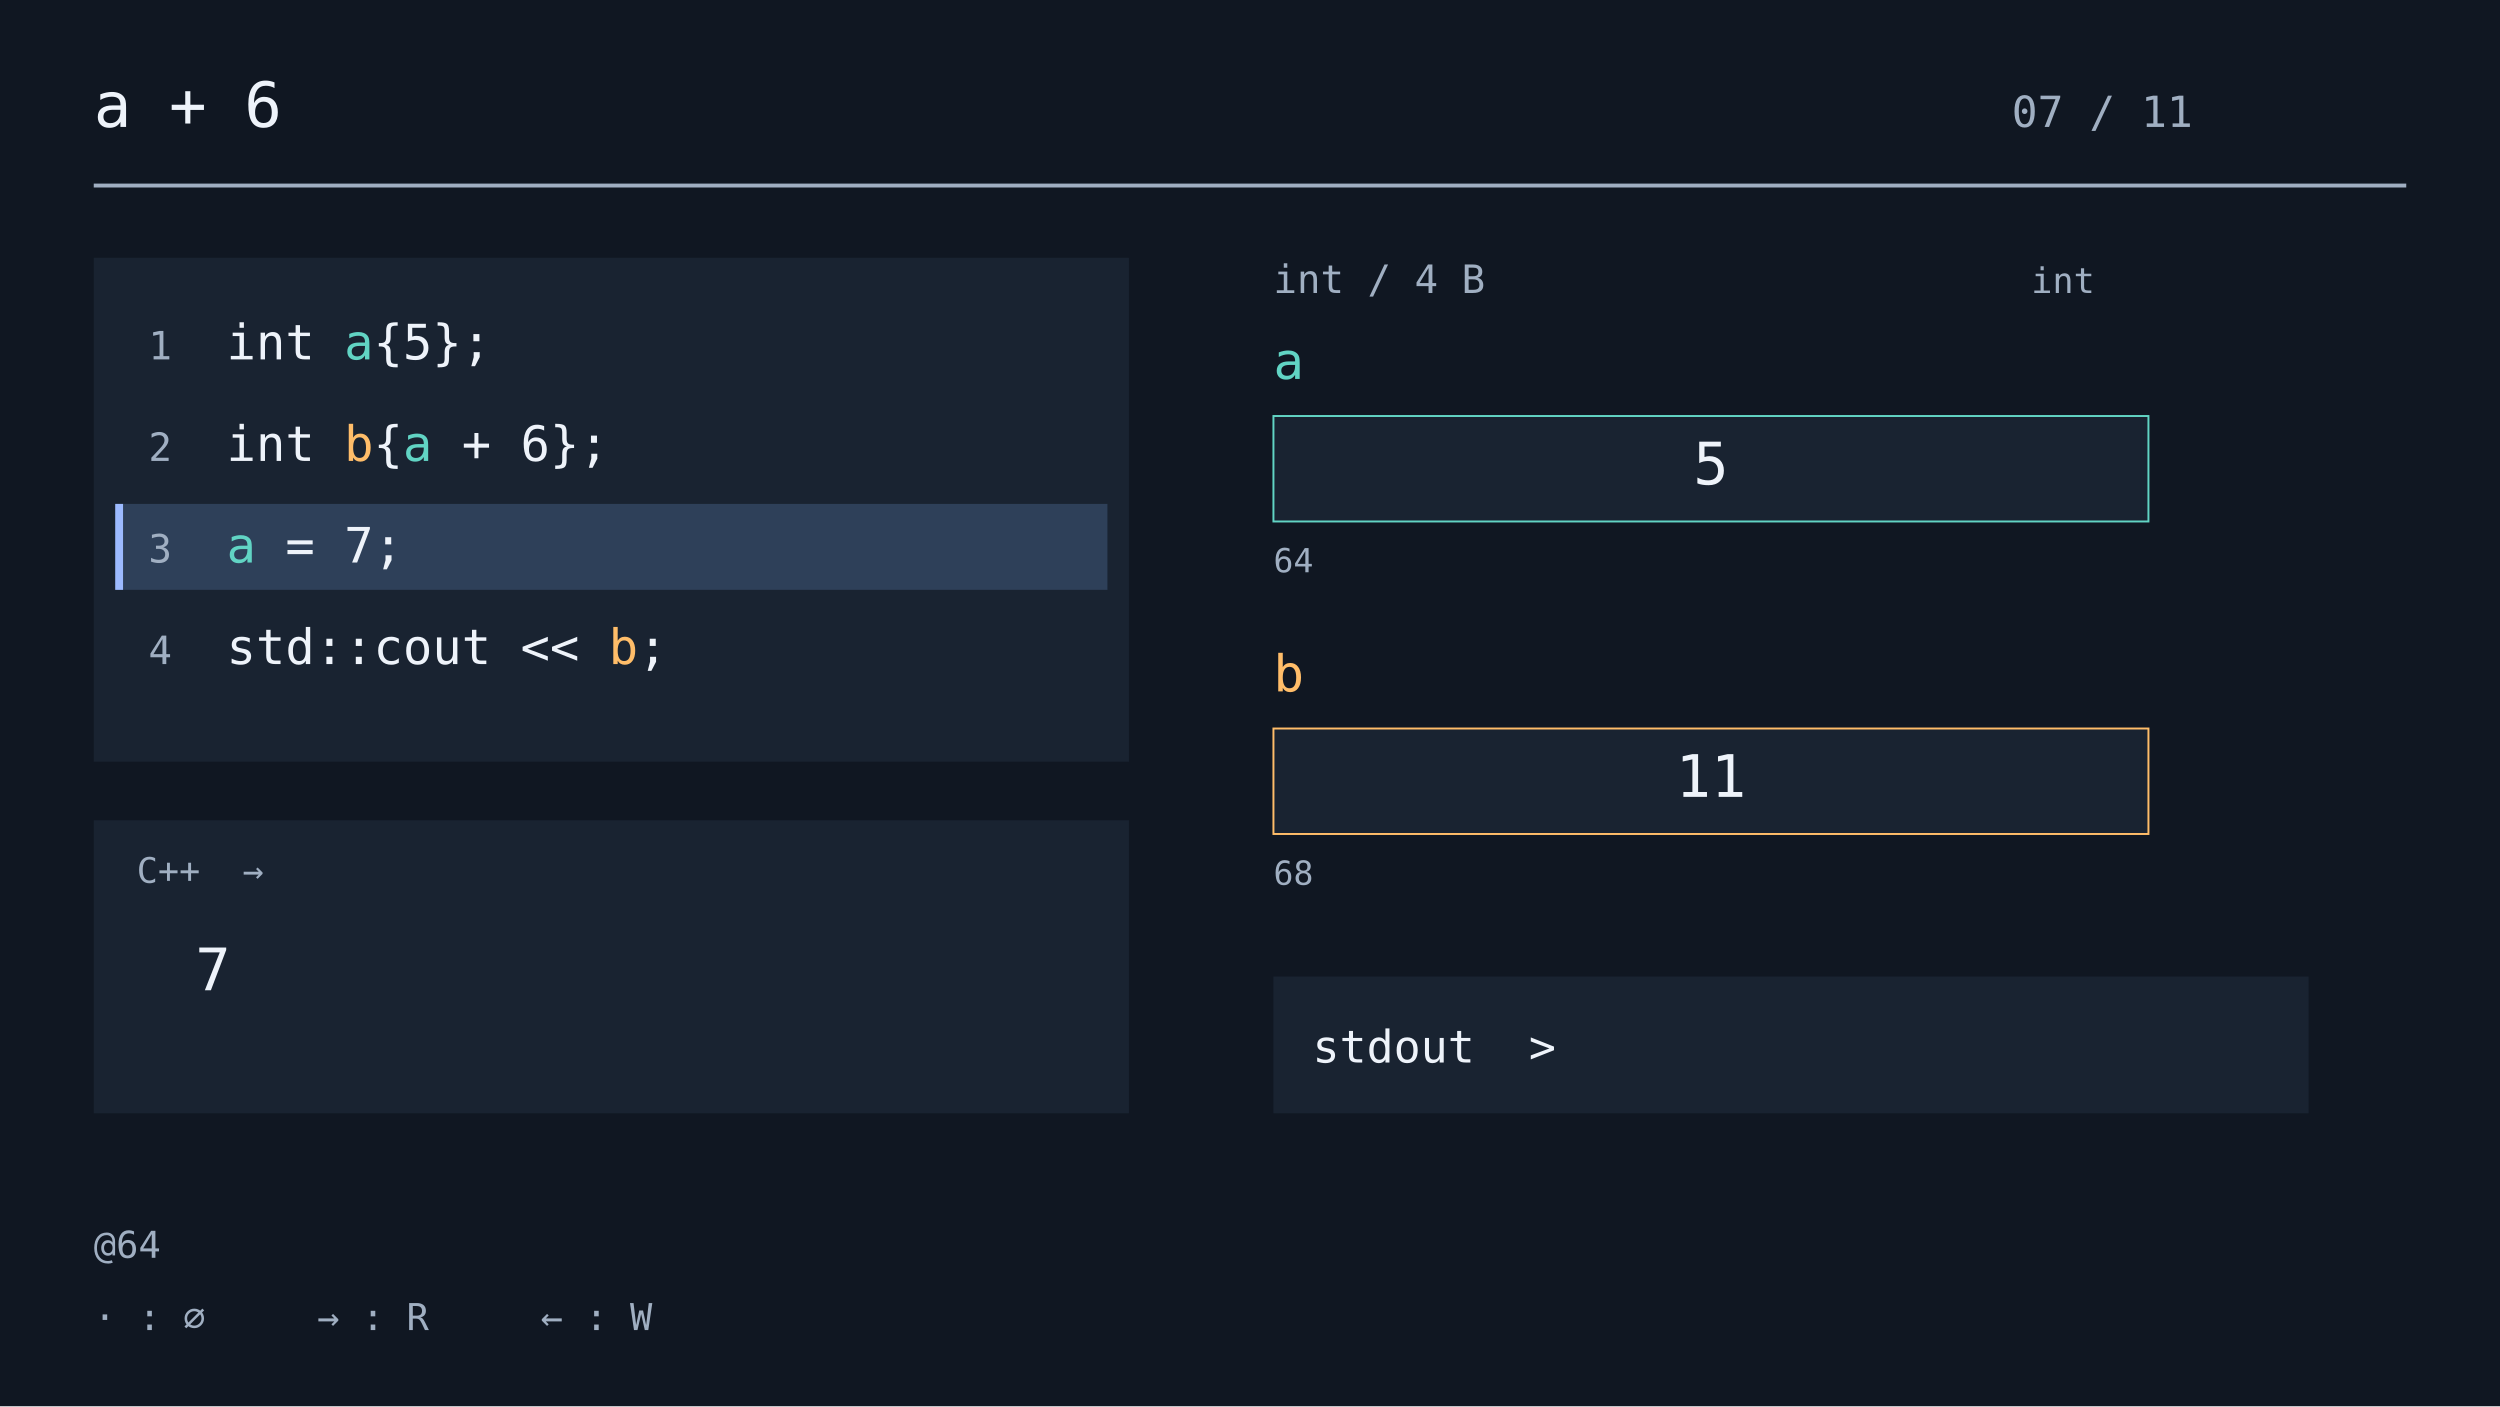
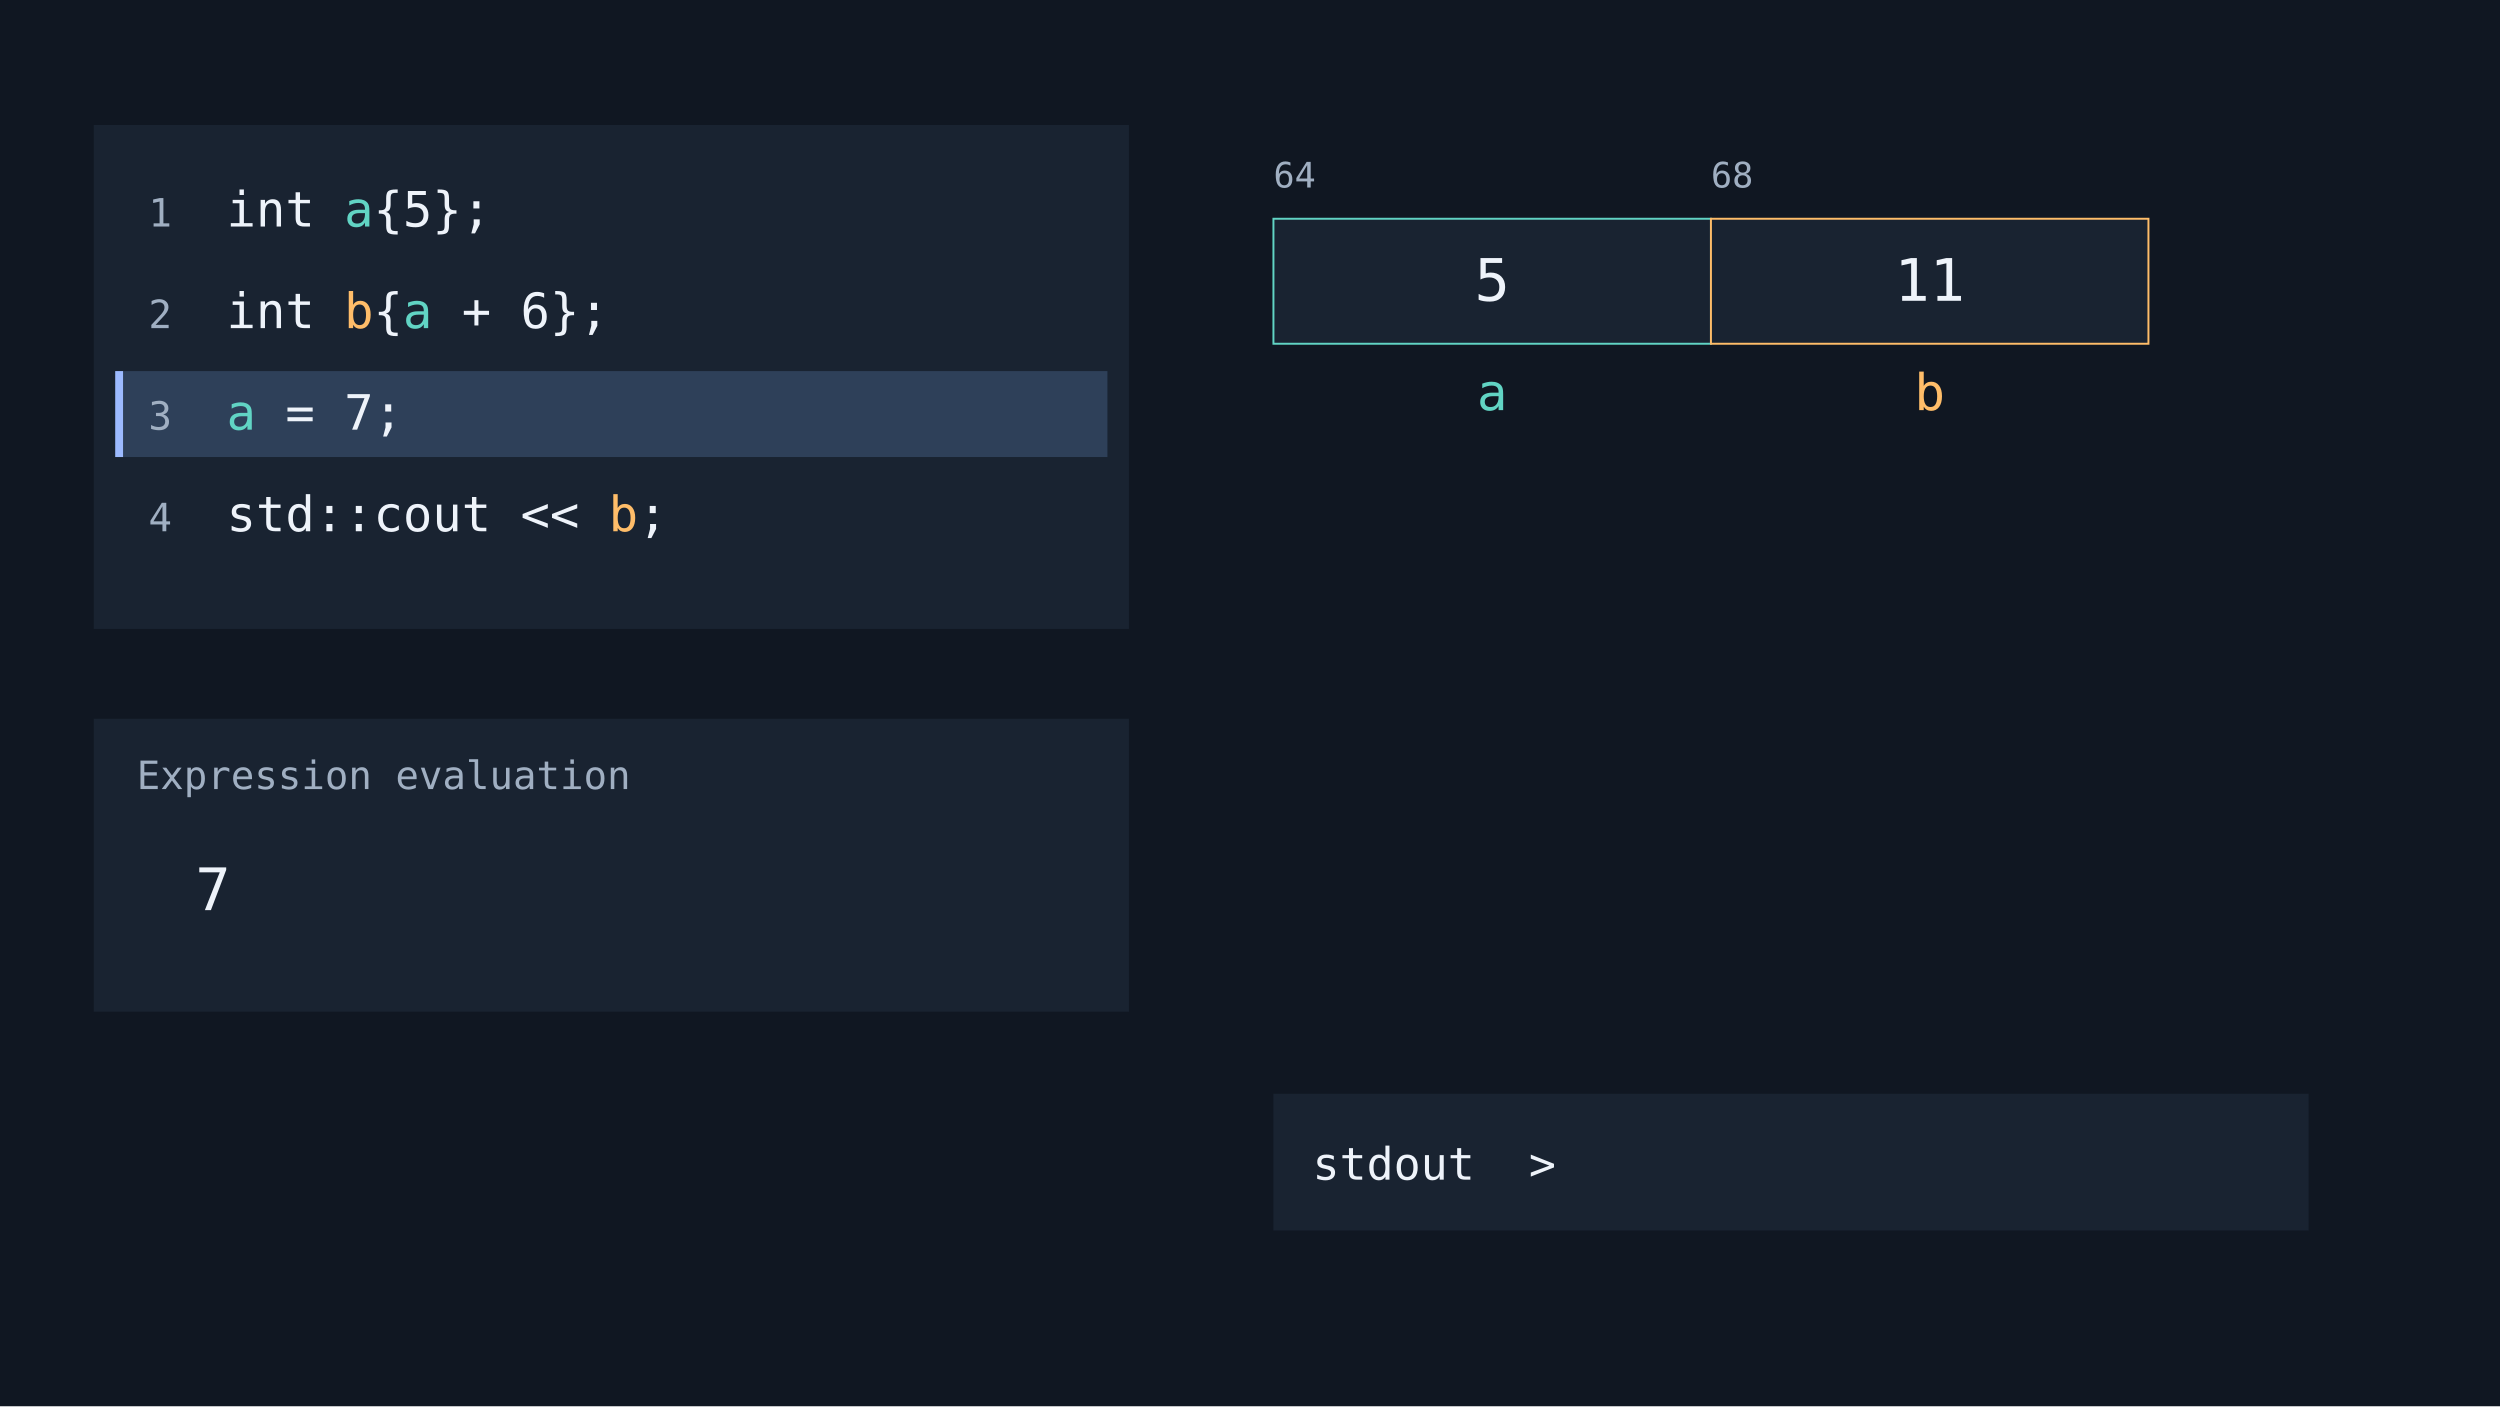
<svg xmlns="http://www.w3.org/2000/svg" viewBox="0 0 1280 720" width="1280" height="720" role="img">
  <rect x="0" y="0" width="1280" height="720" fill="#101722" stroke="none" stroke-width="1" />
-   <text x="48" y="65" font-family="DejaVu Sans Mono,monospace" font-size="32" fill="#eef3fa" xml:space="preserve">a + 6</text>
-   <text x="1030" y="65" font-family="DejaVu Sans Mono,monospace" font-size="22" fill="#a0afc2" xml:space="preserve">07 / 11</text>
-   <line x1="48" y1="95" x2="1232" y2="95" stroke="#a0afc2" stroke-width="2" />
-   <rect x="48" y="132" width="530" height="258" fill="#192331" stroke="none" stroke-width="1" />
-   <rect x="48" y="420" width="530" height="150" fill="#192331" stroke="none" stroke-width="1" />
-   <text x="70" y="452" font-family="DejaVu Sans Mono,monospace" font-size="18" fill="#a0afc2" xml:space="preserve">C++  →</text>
-   <text x="100" y="507" font-family="DejaVu Sans Mono,monospace" font-size="30" fill="#eef3fa" xml:space="preserve">7</text>
-   <text x="652" y="150" font-family="DejaVu Sans Mono,monospace" font-size="20" fill="#a0afc2" xml:space="preserve">int / 4 B</text>
-   <text x="1040" y="150" font-family="DejaVu Sans Mono,monospace" font-size="18" fill="#a0afc2" xml:space="preserve">int</text>
-   <text x="76" y="184" font-family="DejaVu Sans Mono,monospace" font-size="20" fill="#a0afc2" xml:space="preserve">1</text>
-   <text x="116" y="184" font-family="DejaVu Sans Mono,monospace" font-size="25" fill="#eef3fa" xml:space="preserve" />
-   <text x="116.0" y="184" font-family="DejaVu Sans Mono,monospace" font-size="25" fill="#eef3fa" xml:space="preserve">int</text>
-   <text x="161.15" y="184" font-family="DejaVu Sans Mono,monospace" font-size="25" fill="#eef3fa" xml:space="preserve"> </text>
-   <text x="176.2" y="184" font-family="DejaVu Sans Mono,monospace" font-size="25" fill="#61d4c4" xml:space="preserve">a</text>
-   <text x="191.25" y="184" font-family="DejaVu Sans Mono,monospace" font-size="25" fill="#eef3fa" xml:space="preserve">{5};</text>
-   <text x="76" y="236" font-family="DejaVu Sans Mono,monospace" font-size="20" fill="#a0afc2" xml:space="preserve">2</text>
-   <text x="116" y="236" font-family="DejaVu Sans Mono,monospace" font-size="25" fill="#eef3fa" xml:space="preserve" />
-   <text x="116.0" y="236" font-family="DejaVu Sans Mono,monospace" font-size="25" fill="#eef3fa" xml:space="preserve">int</text>
-   <text x="161.15" y="236" font-family="DejaVu Sans Mono,monospace" font-size="25" fill="#eef3fa" xml:space="preserve"> </text>
-   <text x="176.2" y="236" font-family="DejaVu Sans Mono,monospace" font-size="25" fill="#ffbd69" xml:space="preserve">b</text>
-   <text x="191.25" y="236" font-family="DejaVu Sans Mono,monospace" font-size="25" fill="#eef3fa" xml:space="preserve">{</text>
-   <text x="206.3" y="236" font-family="DejaVu Sans Mono,monospace" font-size="25" fill="#61d4c4" xml:space="preserve">a</text>
-   <text x="221.35" y="236" font-family="DejaVu Sans Mono,monospace" font-size="25" fill="#eef3fa" xml:space="preserve"> + 6};</text>
-   <rect x="59" y="258" width="508" height="44" fill="#2e4059" stroke="none" stroke-width="1" />
-   <rect x="59" y="258" width="4" height="44" fill="#9cbaff" stroke="none" stroke-width="1" />
-   <text x="76" y="288" font-family="DejaVu Sans Mono,monospace" font-size="20" fill="#a0afc2" xml:space="preserve">3</text>
-   <text x="116" y="288" font-family="DejaVu Sans Mono,monospace" font-size="25" fill="#eef3fa" xml:space="preserve" />
-   <text x="116.0" y="288" font-family="DejaVu Sans Mono,monospace" font-size="25" fill="#61d4c4" xml:space="preserve">a</text>
-   <text x="131.05" y="288" font-family="DejaVu Sans Mono,monospace" font-size="25" fill="#eef3fa" xml:space="preserve"> = 7;</text>
-   <text x="76" y="340" font-family="DejaVu Sans Mono,monospace" font-size="20" fill="#a0afc2" xml:space="preserve">4</text>
-   <text x="116" y="340" font-family="DejaVu Sans Mono,monospace" font-size="25" fill="#eef3fa" xml:space="preserve" />
-   <text x="116.0" y="340" font-family="DejaVu Sans Mono,monospace" font-size="25" fill="#eef3fa" xml:space="preserve">std</text>
-   <text x="161.15" y="340" font-family="DejaVu Sans Mono,monospace" font-size="25" fill="#eef3fa" xml:space="preserve">::</text>
-   <text x="191.25" y="340" font-family="DejaVu Sans Mono,monospace" font-size="25" fill="#eef3fa" xml:space="preserve">cout</text>
-   <text x="251.45" y="340" font-family="DejaVu Sans Mono,monospace" font-size="25" fill="#eef3fa" xml:space="preserve"> &lt;&lt; </text>
-   <text x="311.65" y="340" font-family="DejaVu Sans Mono,monospace" font-size="25" fill="#ffbd69" xml:space="preserve">b</text>
-   <text x="326.7" y="340" font-family="DejaVu Sans Mono,monospace" font-size="25" fill="#eef3fa" xml:space="preserve">;</text>
-   <text x="652" y="194" font-family="DejaVu Sans Mono,monospace" font-size="26" fill="#61d4c4" xml:space="preserve">a</text>
-   <rect x="652" y="213" width="448" height="54" fill="#192331" stroke="#61d4c4" stroke-width="1" />
-   <text x="866.97" y="248" font-family="DejaVu Sans Mono,monospace" font-size="30" fill="#eef3fa" xml:space="preserve">5</text>
-   <text x="652" y="293" font-family="DejaVu Sans Mono,monospace" font-size="17" fill="#a0afc2" xml:space="preserve">64</text>
-   <text x="652" y="354" font-family="DejaVu Sans Mono,monospace" font-size="26" fill="#ffbd69" xml:space="preserve">b</text>
-   <rect x="652" y="373" width="448" height="54" fill="#192331" stroke="#ffbd69" stroke-width="1" />
-   <text x="857.94" y="408" font-family="DejaVu Sans Mono,monospace" font-size="30" fill="#eef3fa" xml:space="preserve">11</text>
-   <text x="652" y="453" font-family="DejaVu Sans Mono,monospace" font-size="17" fill="#a0afc2" xml:space="preserve">68</text>
-   <rect x="652" y="500" width="530" height="70" fill="#192331" stroke="none" stroke-width="1" />
-   <text x="672" y="544" font-family="DejaVu Sans Mono,monospace" font-size="23" fill="#eef3fa" xml:space="preserve">stdout  &gt; </text>
-   <text x="48" y="644" font-family="DejaVu Sans Mono,monospace" font-size="19" fill="#a0afc2" xml:space="preserve">@64</text>
-   <text x="48" y="681" font-family="DejaVu Sans Mono,monospace" font-size="19" fill="#a0afc2" xml:space="preserve">· : ∅     → : R     ← : W</text>
+   <rect x="48" y="64" width="530" height="258" fill="#192331" stroke="none" stroke-width="1" />
+   <rect x="48" y="368" width="530" height="150" fill="#192331" stroke="none" stroke-width="1" />
+   <text x="70" y="404" font-family="DejaVu Sans Mono,monospace" font-size="20" fill="#a0afc2" xml:space="preserve">Expression evaluation</text>
+   <text x="100" y="466" font-family="DejaVu Sans Mono,monospace" font-size="30" fill="#eef3fa" xml:space="preserve">7</text>
+   <text x="76" y="116" font-family="DejaVu Sans Mono,monospace" font-size="20" fill="#a0afc2" xml:space="preserve">1</text>
+   <text x="116" y="116" font-family="DejaVu Sans Mono,monospace" font-size="25" fill="#eef3fa" xml:space="preserve" />
+   <text x="116.0" y="116" font-family="DejaVu Sans Mono,monospace" font-size="25" fill="#eef3fa" xml:space="preserve">int</text>
+   <text x="161.15" y="116" font-family="DejaVu Sans Mono,monospace" font-size="25" fill="#eef3fa" xml:space="preserve"> </text>
+   <text x="176.2" y="116" font-family="DejaVu Sans Mono,monospace" font-size="25" fill="#61d4c4" xml:space="preserve">a</text>
+   <text x="191.25" y="116" font-family="DejaVu Sans Mono,monospace" font-size="25" fill="#eef3fa" xml:space="preserve">{5};</text>
+   <text x="76" y="168" font-family="DejaVu Sans Mono,monospace" font-size="20" fill="#a0afc2" xml:space="preserve">2</text>
+   <text x="116" y="168" font-family="DejaVu Sans Mono,monospace" font-size="25" fill="#eef3fa" xml:space="preserve" />
+   <text x="116.0" y="168" font-family="DejaVu Sans Mono,monospace" font-size="25" fill="#eef3fa" xml:space="preserve">int</text>
+   <text x="161.15" y="168" font-family="DejaVu Sans Mono,monospace" font-size="25" fill="#eef3fa" xml:space="preserve"> </text>
+   <text x="176.2" y="168" font-family="DejaVu Sans Mono,monospace" font-size="25" fill="#ffbd69" xml:space="preserve">b</text>
+   <text x="191.25" y="168" font-family="DejaVu Sans Mono,monospace" font-size="25" fill="#eef3fa" xml:space="preserve">{</text>
+   <text x="206.3" y="168" font-family="DejaVu Sans Mono,monospace" font-size="25" fill="#61d4c4" xml:space="preserve">a</text>
+   <text x="221.35" y="168" font-family="DejaVu Sans Mono,monospace" font-size="25" fill="#eef3fa" xml:space="preserve"> + 6};</text>
+   <rect x="59" y="190" width="508" height="44" fill="#2e4059" stroke="none" stroke-width="1" />
+   <rect x="59" y="190" width="4" height="44" fill="#9cbaff" stroke="none" stroke-width="1" />
+   <text x="76" y="220" font-family="DejaVu Sans Mono,monospace" font-size="20" fill="#a0afc2" xml:space="preserve">3</text>
+   <text x="116" y="220" font-family="DejaVu Sans Mono,monospace" font-size="25" fill="#eef3fa" xml:space="preserve" />
+   <text x="116.0" y="220" font-family="DejaVu Sans Mono,monospace" font-size="25" fill="#61d4c4" xml:space="preserve">a</text>
+   <text x="131.05" y="220" font-family="DejaVu Sans Mono,monospace" font-size="25" fill="#eef3fa" xml:space="preserve"> = 7;</text>
+   <text x="76" y="272" font-family="DejaVu Sans Mono,monospace" font-size="20" fill="#a0afc2" xml:space="preserve">4</text>
+   <text x="116" y="272" font-family="DejaVu Sans Mono,monospace" font-size="25" fill="#eef3fa" xml:space="preserve" />
+   <text x="116.0" y="272" font-family="DejaVu Sans Mono,monospace" font-size="25" fill="#eef3fa" xml:space="preserve">std</text>
+   <text x="161.15" y="272" font-family="DejaVu Sans Mono,monospace" font-size="25" fill="#eef3fa" xml:space="preserve">::</text>
+   <text x="191.25" y="272" font-family="DejaVu Sans Mono,monospace" font-size="25" fill="#eef3fa" xml:space="preserve">cout</text>
+   <text x="251.45" y="272" font-family="DejaVu Sans Mono,monospace" font-size="25" fill="#eef3fa" xml:space="preserve"> &lt;&lt; </text>
+   <text x="311.65" y="272" font-family="DejaVu Sans Mono,monospace" font-size="25" fill="#ffbd69" xml:space="preserve">b</text>
+   <text x="326.7" y="272" font-family="DejaVu Sans Mono,monospace" font-size="25" fill="#eef3fa" xml:space="preserve">;</text>
+   <text x="652" y="96" font-family="DejaVu Sans Mono,monospace" font-size="18" fill="#a0afc2" xml:space="preserve">64</text>
+   <text x="756.174" y="210" font-family="DejaVu Sans Mono,monospace" font-size="26" fill="#61d4c4" xml:space="preserve">a</text>
+   <rect x="652" y="112" width="224.0" height="64" fill="#192331" stroke="#61d4c4" stroke-width="1" />
+   <text x="754.97" y="154" font-family="DejaVu Sans Mono,monospace" font-size="30" fill="#eef3fa" xml:space="preserve">5</text>
+   <text x="876.0" y="96" font-family="DejaVu Sans Mono,monospace" font-size="18" fill="#a0afc2" xml:space="preserve">68</text>
+   <text x="980.174" y="210" font-family="DejaVu Sans Mono,monospace" font-size="26" fill="#ffbd69" xml:space="preserve">b</text>
+   <rect x="876.0" y="112" width="224.0" height="64" fill="#192331" stroke="#ffbd69" stroke-width="1" />
+   <text x="969.94" y="154" font-family="DejaVu Sans Mono,monospace" font-size="30" fill="#eef3fa" xml:space="preserve">11</text>
+   <rect x="652" y="560" width="530" height="70" fill="#192331" stroke="none" stroke-width="1" />
+   <text x="672" y="604" font-family="DejaVu Sans Mono,monospace" font-size="23" fill="#eef3fa" xml:space="preserve">stdout  &gt; </text>
</svg>
